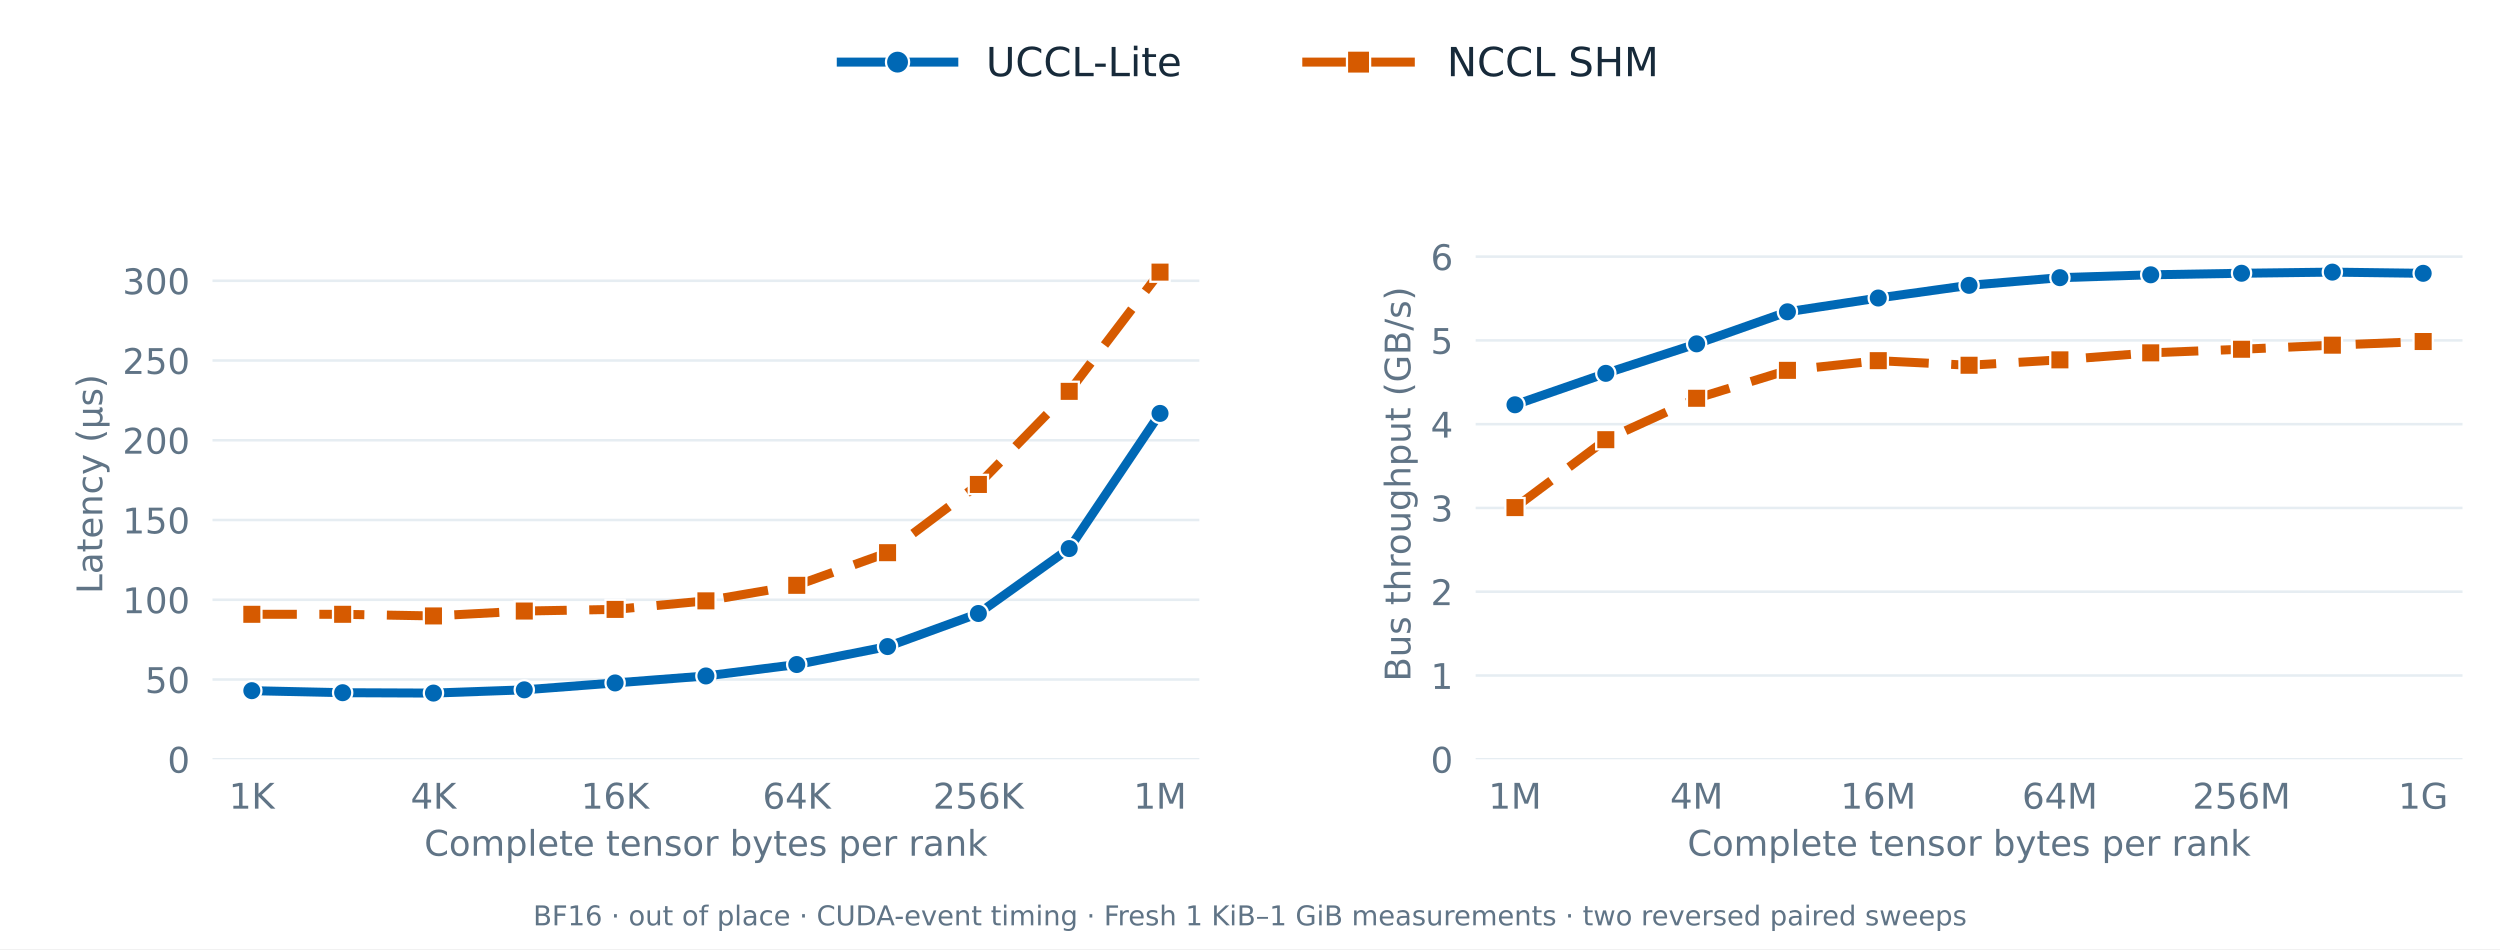
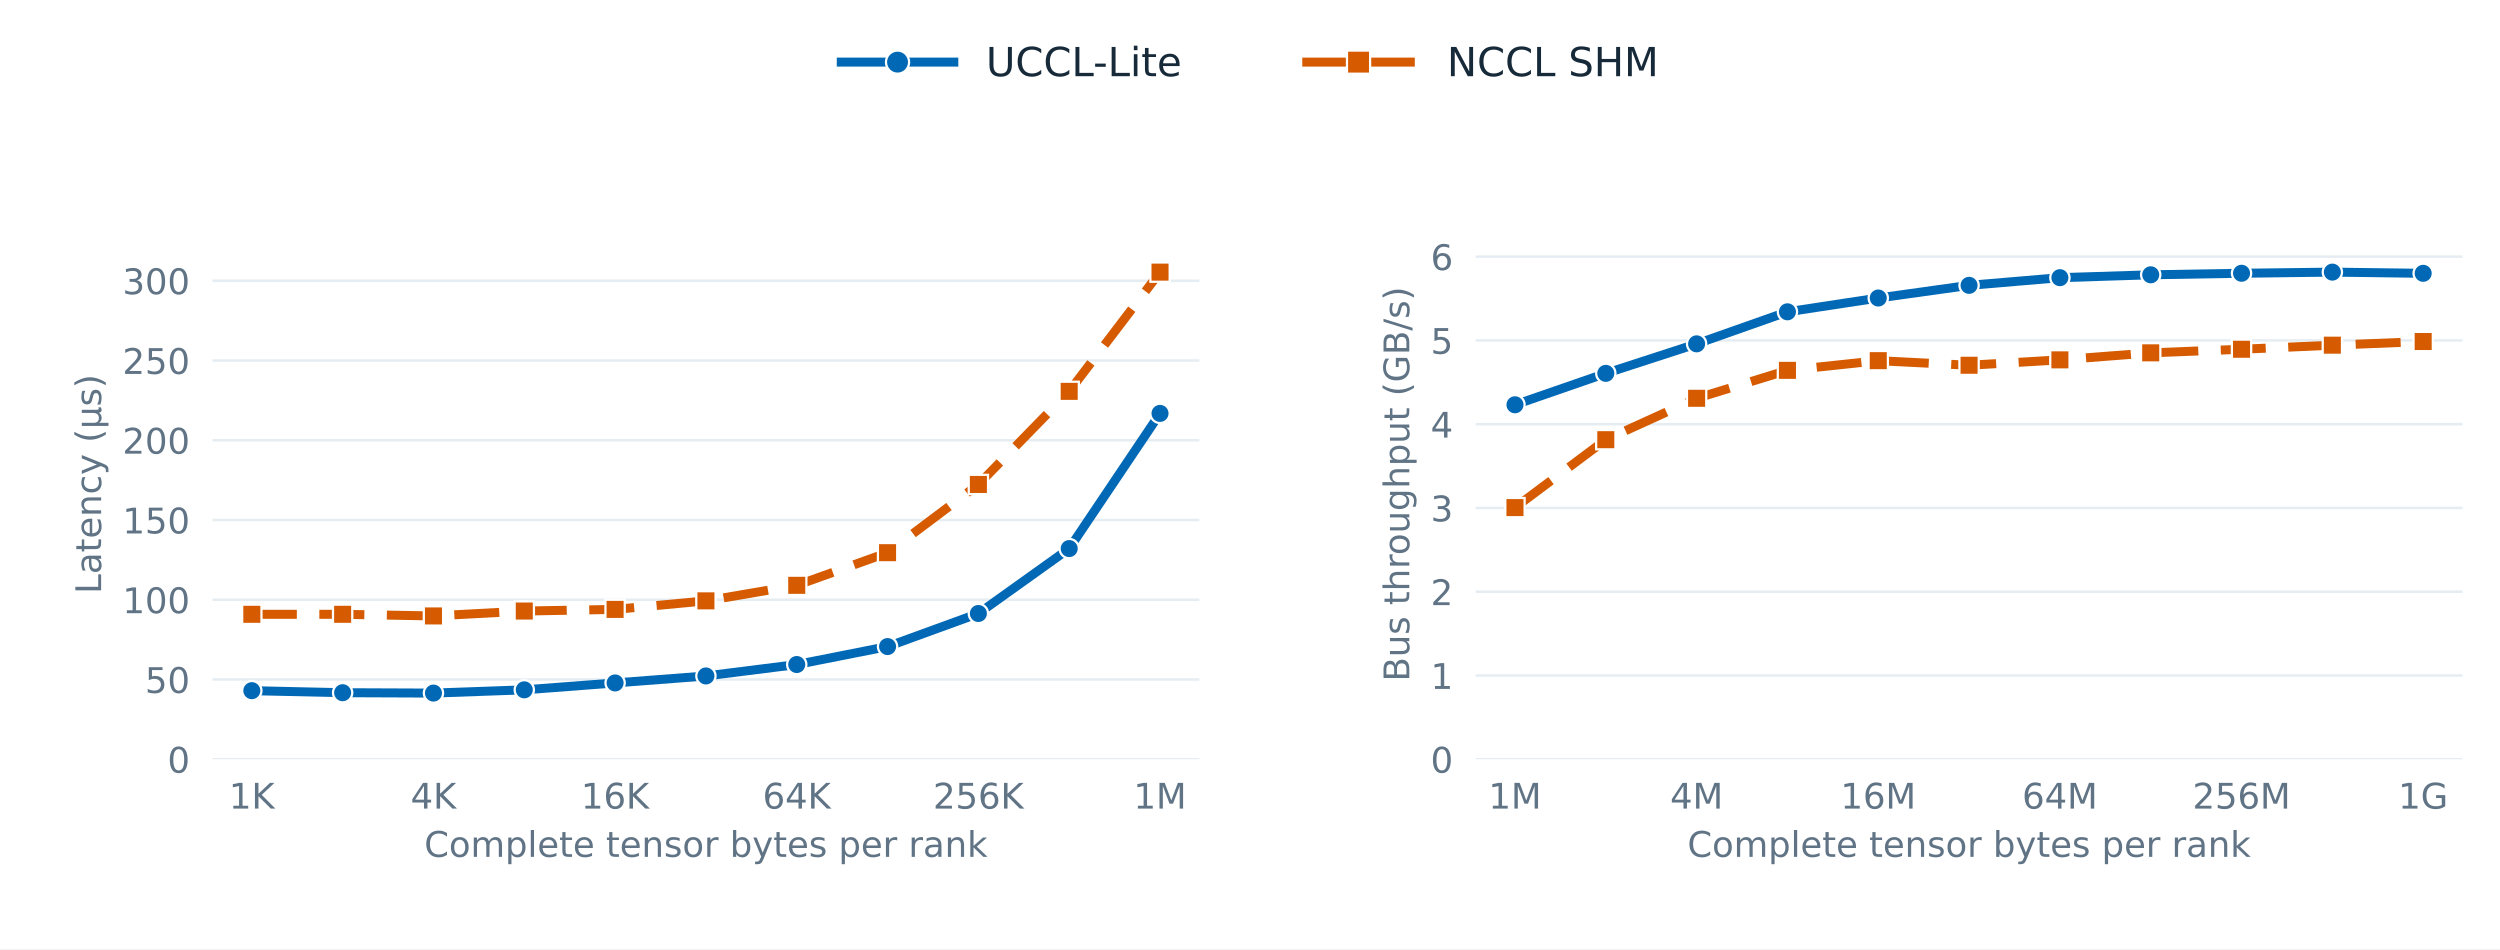
<svg xmlns="http://www.w3.org/2000/svg" xmlns:xlink="http://www.w3.org/1999/xlink" width="777.6pt" height="295.2pt" viewBox="0 0 777.6 295.2" version="1.1">
  <defs>
    <style type="text/css">*{stroke-linejoin: round; stroke-linecap: butt}</style>
  </defs>
  <g id="figure_1">
    <g id="patch_1">
      <path d="M 0 295.2 L 777.6 295.2 L 777.6 0 L 0 0 z " style="fill: #ffffff" />
    </g>
    <g id="axes_1">
      <g id="patch_2">
        <path d="M 66.096 236.16 L 373.043 236.16 L 373.043 64.944 L 66.096 64.944 z " style="fill: #ffffff" />
      </g>
      <g id="matplotlib.axis_1">
        <g id="xtick_1">
          <g id="line2d_1" />
          <g id="text_1">
-             <text style="font-size: 11px; font-family: 'DejaVu Sans'; text-anchor: middle; fill: #607486" x="78.327" y="251.518" transform="rotate(-0 78.32651 251.5183)">1K</text>
+             <text style="font-size: 11px; font-family: 'DejaVu Sans'; text-anchor: middle; fill: #607486" x="78.327" y="251.517" transform="rotate(-0 78.32651 251.5174)">1K</text>
          </g>
        </g>
        <g id="xtick_2">
          <g id="line2d_2" />
          <g id="text_2">
-             <text style="font-size: 11px; font-family: 'DejaVu Sans'; text-anchor: middle; fill: #607486" x="134.824" y="251.518" transform="rotate(-0 134.8238 251.5183)">4K</text>
+             <text style="font-size: 11px; font-family: 'DejaVu Sans'; text-anchor: middle; fill: #607486" x="134.824" y="251.517" transform="rotate(-0 134.8238 251.5174)">4K</text>
          </g>
        </g>
        <g id="xtick_3">
          <g id="line2d_3" />
          <g id="text_3">
-             <text style="font-size: 11px; font-family: 'DejaVu Sans'; text-anchor: middle; fill: #607486" x="191.321" y="251.518" transform="rotate(-0 191.3211 251.5183)">16K</text>
+             <text style="font-size: 11px; font-family: 'DejaVu Sans'; text-anchor: middle; fill: #607486" x="191.321" y="251.517" transform="rotate(-0 191.3211 251.5174)">16K</text>
          </g>
        </g>
        <g id="xtick_4">
          <g id="line2d_4" />
          <g id="text_4">
-             <text style="font-size: 11px; font-family: 'DejaVu Sans'; text-anchor: middle; fill: #607486" x="247.818" y="251.518" transform="rotate(-0 247.8183 251.5183)">64K</text>
+             <text style="font-size: 11px; font-family: 'DejaVu Sans'; text-anchor: middle; fill: #607486" x="247.818" y="251.517" transform="rotate(-0 247.8183 251.5174)">64K</text>
          </g>
        </g>
        <g id="xtick_5">
          <g id="line2d_5" />
          <g id="text_5">
-             <text style="font-size: 11px; font-family: 'DejaVu Sans'; text-anchor: middle; fill: #607486" x="304.316" y="251.518" transform="rotate(-0 304.3156 251.5183)">256K</text>
+             <text style="font-size: 11px; font-family: 'DejaVu Sans'; text-anchor: middle; fill: #607486" x="304.316" y="251.517" transform="rotate(-0 304.3156 251.5174)">256K</text>
          </g>
        </g>
        <g id="xtick_6">
          <g id="line2d_6" />
          <g id="text_6">
-             <text style="font-size: 11px; font-family: 'DejaVu Sans'; text-anchor: middle; fill: #607486" x="360.813" y="251.518" transform="rotate(-0 360.8129 251.5183)">1M</text>
+             <text style="font-size: 11px; font-family: 'DejaVu Sans'; text-anchor: middle; fill: #607486" x="360.813" y="251.517" transform="rotate(-0 360.8129 251.5174)">1M</text>
          </g>
        </g>
        <g id="text_7">
-           <text style="font-size: 11px; font-family: 'DejaVu Sans'; text-anchor: middle; fill: #607486" x="219.57" y="266.164" transform="rotate(-0 219.5697 266.1642)">Complete tensor bytes per rank</text>
+           <text style="font-size: 11px; font-family: 'DejaVu Sans'; text-anchor: middle; fill: #607486" x="219.57" y="266.518" transform="rotate(-0 219.5697 266.5183)">Complete tensor bytes per rank</text>
        </g>
      </g>
      <g id="matplotlib.axis_2">
        <g id="ytick_1">
          <g id="line2d_7">
            <path d="M 66.096 236.16 L 373.043 236.16 " clip-path="url(#pcc9501a2ec)" style="fill: none; stroke: #e6edf2; stroke-width: 0.8; stroke-linecap: square" />
          </g>
          <g id="line2d_8" />
          <g id="text_8">
-             <text style="font-size: 11px; font-family: 'DejaVu Sans'; text-anchor: end; fill: #607486" x="59.096" y="240.339" transform="rotate(-0 59.096 240.3391)">0</text>
+             <text style="font-size: 11px; font-family: 'DejaVu Sans'; text-anchor: end; fill: #607486" x="59.096" y="240.339" transform="rotate(-0 59.096 240.3387)">0</text>
          </g>
        </g>
        <g id="ytick_2">
          <g id="line2d_9">
            <path d="M 66.096 211.354 L 373.043 211.354 " clip-path="url(#pcc9501a2ec)" style="fill: none; stroke: #e6edf2; stroke-width: 0.8; stroke-linecap: square" />
          </g>
          <g id="line2d_10" />
          <g id="text_9">
-             <text style="font-size: 11px; font-family: 'DejaVu Sans'; text-anchor: end; fill: #607486" x="59.096" y="215.533" transform="rotate(-0 59.096 215.5332)">50</text>
+             <text style="font-size: 11px; font-family: 'DejaVu Sans'; text-anchor: end; fill: #607486" x="59.096" y="215.533" transform="rotate(-0 59.096 215.5328)">50</text>
          </g>
        </g>
        <g id="ytick_3">
          <g id="line2d_11">
            <path d="M 66.096 186.548 L 373.043 186.548 " clip-path="url(#pcc9501a2ec)" style="fill: none; stroke: #e6edf2; stroke-width: 0.8; stroke-linecap: square" />
          </g>
          <g id="line2d_12" />
          <g id="text_10">
-             <text style="font-size: 11px; font-family: 'DejaVu Sans'; text-anchor: end; fill: #607486" x="59.096" y="190.727" transform="rotate(-0 59.096 190.7273)">100</text>
+             <text style="font-size: 11px; font-family: 'DejaVu Sans'; text-anchor: end; fill: #607486" x="59.096" y="190.727" transform="rotate(-0 59.096 190.7269)">100</text>
          </g>
        </g>
        <g id="ytick_4">
          <g id="line2d_13">
            <path d="M 66.096 161.742 L 373.043 161.742 " clip-path="url(#pcc9501a2ec)" style="fill: none; stroke: #e6edf2; stroke-width: 0.8; stroke-linecap: square" />
          </g>
          <g id="line2d_14" />
          <g id="text_11">
-             <text style="font-size: 11px; font-family: 'DejaVu Sans'; text-anchor: end; fill: #607486" x="59.096" y="165.921" transform="rotate(-0 59.096 165.9214)">150</text>
+             <text style="font-size: 11px; font-family: 'DejaVu Sans'; text-anchor: end; fill: #607486" x="59.096" y="165.921" transform="rotate(-0 59.096 165.9209)">150</text>
          </g>
        </g>
        <g id="ytick_5">
          <g id="line2d_15">
            <path d="M 66.096 136.936 L 373.043 136.936 " clip-path="url(#pcc9501a2ec)" style="fill: none; stroke: #e6edf2; stroke-width: 0.8; stroke-linecap: square" />
          </g>
          <g id="line2d_16" />
          <g id="text_12">
-             <text style="font-size: 11px; font-family: 'DejaVu Sans'; text-anchor: end; fill: #607486" x="59.096" y="141.115" transform="rotate(-0 59.096 141.1154)">200</text>
+             <text style="font-size: 11px; font-family: 'DejaVu Sans'; text-anchor: end; fill: #607486" x="59.096" y="141.115" transform="rotate(-0 59.096 141.115)">200</text>
          </g>
        </g>
        <g id="ytick_6">
          <g id="line2d_17">
            <path d="M 66.096 112.13 L 373.043 112.13 " clip-path="url(#pcc9501a2ec)" style="fill: none; stroke: #e6edf2; stroke-width: 0.8; stroke-linecap: square" />
          </g>
          <g id="line2d_18" />
          <g id="text_13">
-             <text style="font-size: 11px; font-family: 'DejaVu Sans'; text-anchor: end; fill: #607486" x="59.096" y="116.309" transform="rotate(-0 59.096 116.3095)">250</text>
+             <text style="font-size: 11px; font-family: 'DejaVu Sans'; text-anchor: end; fill: #607486" x="59.096" y="116.309" transform="rotate(-0 59.096 116.3091)">250</text>
          </g>
        </g>
        <g id="ytick_7">
          <g id="line2d_19">
            <path d="M 66.096 87.324 L 373.043 87.324 " clip-path="url(#pcc9501a2ec)" style="fill: none; stroke: #e6edf2; stroke-width: 0.8; stroke-linecap: square" />
          </g>
          <g id="line2d_20" />
          <g id="text_14">
-             <text style="font-size: 11px; font-family: 'DejaVu Sans'; text-anchor: end; fill: #607486" x="59.096" y="91.504" transform="rotate(-0 59.096 91.50357)">300</text>
+             <text style="font-size: 11px; font-family: 'DejaVu Sans'; text-anchor: end; fill: #607486" x="59.096" y="91.503" transform="rotate(-0 59.096 91.50314)">300</text>
          </g>
        </g>
        <g id="text_15">
-           <text style="font-size: 11px; font-family: 'DejaVu Sans'; text-anchor: middle; fill: #607486" x="31.812" y="150.552" transform="rotate(-90 31.81209 150.552)">Latency (µs)</text>
+           <text style="font-size: 11px; font-family: 'DejaVu Sans'; text-anchor: middle; fill: #607486" x="31.457" y="150.552" transform="rotate(-90 31.45717 150.552)">Latency (µs)</text>
        </g>
      </g>
      <g id="line2d_21">
        <path d="M 78.327 191.073 L 106.575 191.073 L 134.824 191.581 L 163.072 190.057 L 191.321 189.549 L 219.57 186.889 L 247.818 182.059 L 276.067 171.907 L 304.316 150.685 L 332.564 121.727 L 360.813 84.641 " clip-path="url(#pcc9501a2ec)" style="fill: none; stroke-dasharray: 14,7; stroke-dashoffset: 0; stroke: #d65a00; stroke-width: 2.8" />
        <defs>
          <path id="mbd1e659322" d="M -3 3 L 3 3 L 3 -3 L -3 -3 z " style="stroke: #ffffff; stroke-width: 0.7; stroke-linejoin: miter" />
        </defs>
        <g clip-path="url(#pcc9501a2ec)">
          <use xlink:href="#mbd1e659322" x="78.327" y="191.073" style="fill: #d65a00; stroke: #ffffff; stroke-width: 0.7; stroke-linejoin: miter" />
          <use xlink:href="#mbd1e659322" x="106.575" y="191.073" style="fill: #d65a00; stroke: #ffffff; stroke-width: 0.7; stroke-linejoin: miter" />
          <use xlink:href="#mbd1e659322" x="134.824" y="191.581" style="fill: #d65a00; stroke: #ffffff; stroke-width: 0.7; stroke-linejoin: miter" />
          <use xlink:href="#mbd1e659322" x="163.072" y="190.057" style="fill: #d65a00; stroke: #ffffff; stroke-width: 0.7; stroke-linejoin: miter" />
          <use xlink:href="#mbd1e659322" x="191.321" y="189.549" style="fill: #d65a00; stroke: #ffffff; stroke-width: 0.7; stroke-linejoin: miter" />
          <use xlink:href="#mbd1e659322" x="219.57" y="186.889" style="fill: #d65a00; stroke: #ffffff; stroke-width: 0.7; stroke-linejoin: miter" />
          <use xlink:href="#mbd1e659322" x="247.818" y="182.059" style="fill: #d65a00; stroke: #ffffff; stroke-width: 0.7; stroke-linejoin: miter" />
          <use xlink:href="#mbd1e659322" x="276.067" y="171.907" style="fill: #d65a00; stroke: #ffffff; stroke-width: 0.7; stroke-linejoin: miter" />
          <use xlink:href="#mbd1e659322" x="304.316" y="150.685" style="fill: #d65a00; stroke: #ffffff; stroke-width: 0.7; stroke-linejoin: miter" />
          <use xlink:href="#mbd1e659322" x="332.564" y="121.727" style="fill: #d65a00; stroke: #ffffff; stroke-width: 0.7; stroke-linejoin: miter" />
          <use xlink:href="#mbd1e659322" x="360.813" y="84.641" style="fill: #d65a00; stroke: #ffffff; stroke-width: 0.7; stroke-linejoin: miter" />
        </g>
      </g>
      <g id="line2d_22">
        <path d="M 78.327 214.827 L 106.575 215.458 L 134.824 215.577 L 163.072 214.569 L 191.321 212.422 L 219.57 210.251 L 247.818 206.695 L 276.067 201.106 L 304.316 190.819 L 332.564 170.625 L 360.813 128.586 " clip-path="url(#pcc9501a2ec)" style="fill: none; stroke: #0068b5; stroke-width: 2.8; stroke-linecap: square" />
        <defs>
          <path id="me8a90994ab" d="M 0 3 C 0.796 3 1.559 2.684 2.121 2.121 C 2.684 1.559 3 0.796 3 0 C 3 -0.796 2.684 -1.559 2.121 -2.121 C 1.559 -2.684 0.796 -3 0 -3 C -0.796 -3 -1.559 -2.684 -2.121 -2.121 C -2.684 -1.559 -3 -0.796 -3 0 C -3 0.796 -2.684 1.559 -2.121 2.121 C -1.559 2.684 -0.796 3 0 3 z " style="stroke: #ffffff; stroke-width: 0.7" />
        </defs>
        <g clip-path="url(#pcc9501a2ec)">
          <use xlink:href="#me8a90994ab" x="78.327" y="214.827" style="fill: #0068b5; stroke: #ffffff; stroke-width: 0.7" />
          <use xlink:href="#me8a90994ab" x="106.575" y="215.458" style="fill: #0068b5; stroke: #ffffff; stroke-width: 0.7" />
          <use xlink:href="#me8a90994ab" x="134.824" y="215.577" style="fill: #0068b5; stroke: #ffffff; stroke-width: 0.7" />
          <use xlink:href="#me8a90994ab" x="163.072" y="214.569" style="fill: #0068b5; stroke: #ffffff; stroke-width: 0.7" />
          <use xlink:href="#me8a90994ab" x="191.321" y="212.422" style="fill: #0068b5; stroke: #ffffff; stroke-width: 0.7" />
          <use xlink:href="#me8a90994ab" x="219.57" y="210.251" style="fill: #0068b5; stroke: #ffffff; stroke-width: 0.7" />
          <use xlink:href="#me8a90994ab" x="247.818" y="206.695" style="fill: #0068b5; stroke: #ffffff; stroke-width: 0.7" />
          <use xlink:href="#me8a90994ab" x="276.067" y="201.106" style="fill: #0068b5; stroke: #ffffff; stroke-width: 0.7" />
          <use xlink:href="#me8a90994ab" x="304.316" y="190.819" style="fill: #0068b5; stroke: #ffffff; stroke-width: 0.7" />
          <use xlink:href="#me8a90994ab" x="332.564" y="170.625" style="fill: #0068b5; stroke: #ffffff; stroke-width: 0.7" />
          <use xlink:href="#me8a90994ab" x="360.813" y="128.586" style="fill: #0068b5; stroke: #ffffff; stroke-width: 0.7" />
        </g>
      </g>
    </g>
    <g id="axes_2">
      <g id="patch_3">
        <path d="M 458.989 236.16 L 765.936 236.16 L 765.936 64.944 L 458.989 64.944 z " style="fill: #ffffff" />
      </g>
      <g id="matplotlib.axis_3">
        <g id="xtick_7">
          <g id="line2d_23" />
          <g id="text_16">
-             <text style="font-size: 11px; font-family: 'DejaVu Sans'; text-anchor: middle; fill: #607486" x="471.219" y="251.518" transform="rotate(-0 471.2191 251.5183)">1M</text>
+             <text style="font-size: 11px; font-family: 'DejaVu Sans'; text-anchor: middle; fill: #607486" x="471.219" y="251.517" transform="rotate(-0 471.2191 251.5174)">1M</text>
          </g>
        </g>
        <g id="xtick_8">
          <g id="line2d_24" />
          <g id="text_17">
-             <text style="font-size: 11px; font-family: 'DejaVu Sans'; text-anchor: middle; fill: #607486" x="527.716" y="251.518" transform="rotate(-0 527.7164 251.5183)">4M</text>
+             <text style="font-size: 11px; font-family: 'DejaVu Sans'; text-anchor: middle; fill: #607486" x="527.716" y="251.517" transform="rotate(-0 527.7164 251.5174)">4M</text>
          </g>
        </g>
        <g id="xtick_9">
          <g id="line2d_25" />
          <g id="text_18">
-             <text style="font-size: 11px; font-family: 'DejaVu Sans'; text-anchor: middle; fill: #607486" x="584.214" y="251.518" transform="rotate(-0 584.2137 251.5183)">16M</text>
+             <text style="font-size: 11px; font-family: 'DejaVu Sans'; text-anchor: middle; fill: #607486" x="584.214" y="251.517" transform="rotate(-0 584.2137 251.5174)">16M</text>
          </g>
        </g>
        <g id="xtick_10">
          <g id="line2d_26" />
          <g id="text_19">
-             <text style="font-size: 11px; font-family: 'DejaVu Sans'; text-anchor: middle; fill: #607486" x="640.711" y="251.518" transform="rotate(-0 640.711 251.5183)">64M</text>
+             <text style="font-size: 11px; font-family: 'DejaVu Sans'; text-anchor: middle; fill: #607486" x="640.711" y="251.517" transform="rotate(-0 640.711 251.5174)">64M</text>
          </g>
        </g>
        <g id="xtick_11">
          <g id="line2d_27" />
          <g id="text_20">
-             <text style="font-size: 11px; font-family: 'DejaVu Sans'; text-anchor: middle; fill: #607486" x="697.208" y="251.518" transform="rotate(-0 697.2082 251.5183)">256M</text>
+             <text style="font-size: 11px; font-family: 'DejaVu Sans'; text-anchor: middle; fill: #607486" x="697.208" y="251.517" transform="rotate(-0 697.2082 251.5174)">256M</text>
          </g>
        </g>
        <g id="xtick_12">
          <g id="line2d_28" />
          <g id="text_21">
-             <text style="font-size: 11px; font-family: 'DejaVu Sans'; text-anchor: middle; fill: #607486" x="753.705" y="251.518" transform="rotate(-0 753.7055 251.5183)">1G</text>
+             <text style="font-size: 11px; font-family: 'DejaVu Sans'; text-anchor: middle; fill: #607486" x="753.705" y="251.517" transform="rotate(-0 753.7055 251.5174)">1G</text>
          </g>
        </g>
        <g id="text_22">
-           <text style="font-size: 11px; font-family: 'DejaVu Sans'; text-anchor: middle; fill: #607486" x="612.462" y="266.164" transform="rotate(-0 612.4623 266.1642)">Complete tensor bytes per rank</text>
+           <text style="font-size: 11px; font-family: 'DejaVu Sans'; text-anchor: middle; fill: #607486" x="612.462" y="266.518" transform="rotate(-0 612.4623 266.5183)">Complete tensor bytes per rank</text>
        </g>
      </g>
      <g id="matplotlib.axis_4">
        <g id="ytick_8">
          <g id="line2d_29">
            <path d="M 458.989 236.16 L 765.936 236.16 " clip-path="url(#pd6201156bf)" style="fill: none; stroke: #e6edf2; stroke-width: 0.8; stroke-linecap: square" />
          </g>
          <g id="line2d_30" />
          <g id="text_23">
-             <text style="font-size: 11px; font-family: 'DejaVu Sans'; text-anchor: end; fill: #607486" x="451.989" y="240.339" transform="rotate(-0 451.9886 240.3391)">0</text>
+             <text style="font-size: 11px; font-family: 'DejaVu Sans'; text-anchor: end; fill: #607486" x="451.989" y="240.339" transform="rotate(-0 451.9886 240.3387)">0</text>
          </g>
        </g>
        <g id="ytick_9">
          <g id="line2d_31">
            <path d="M 458.989 210.103 L 765.936 210.103 " clip-path="url(#pd6201156bf)" style="fill: none; stroke: #e6edf2; stroke-width: 0.8; stroke-linecap: square" />
          </g>
          <g id="line2d_32" />
          <g id="text_24">
-             <text style="font-size: 11px; font-family: 'DejaVu Sans'; text-anchor: end; fill: #607486" x="451.989" y="214.283" transform="rotate(-0 451.9886 214.2826)">1</text>
+             <text style="font-size: 11px; font-family: 'DejaVu Sans'; text-anchor: end; fill: #607486" x="451.989" y="214.282" transform="rotate(-0 451.9886 214.2822)">1</text>
          </g>
        </g>
        <g id="ytick_10">
          <g id="line2d_33">
            <path d="M 458.989 184.047 L 765.936 184.047 " clip-path="url(#pd6201156bf)" style="fill: none; stroke: #e6edf2; stroke-width: 0.8; stroke-linecap: square" />
          </g>
          <g id="line2d_34" />
          <g id="text_25">
-             <text style="font-size: 11px; font-family: 'DejaVu Sans'; text-anchor: end; fill: #607486" x="451.989" y="188.226" transform="rotate(-0 451.9886 188.2261)">2</text>
+             <text style="font-size: 11px; font-family: 'DejaVu Sans'; text-anchor: end; fill: #607486" x="451.989" y="188.226" transform="rotate(-0 451.9886 188.2256)">2</text>
          </g>
        </g>
        <g id="ytick_11">
          <g id="line2d_35">
            <path d="M 458.989 157.99 L 765.936 157.99 " clip-path="url(#pd6201156bf)" style="fill: none; stroke: #e6edf2; stroke-width: 0.8; stroke-linecap: square" />
          </g>
          <g id="line2d_36" />
          <g id="text_26">
-             <text style="font-size: 11px; font-family: 'DejaVu Sans'; text-anchor: end; fill: #607486" x="451.989" y="162.17" transform="rotate(-0 451.9886 162.1695)">3</text>
+             <text style="font-size: 11px; font-family: 'DejaVu Sans'; text-anchor: end; fill: #607486" x="451.989" y="162.169" transform="rotate(-0 451.9886 162.1691)">3</text>
          </g>
        </g>
        <g id="ytick_12">
          <g id="line2d_37">
            <path d="M 458.989 131.934 L 765.936 131.934 " clip-path="url(#pd6201156bf)" style="fill: none; stroke: #e6edf2; stroke-width: 0.8; stroke-linecap: square" />
          </g>
          <g id="line2d_38" />
          <g id="text_27">
-             <text style="font-size: 11px; font-family: 'DejaVu Sans'; text-anchor: end; fill: #607486" x="451.989" y="136.113" transform="rotate(-0 451.9886 136.113)">4</text>
+             <text style="font-size: 11px; font-family: 'DejaVu Sans'; text-anchor: end; fill: #607486" x="451.989" y="136.113" transform="rotate(-0 451.9886 136.1125)">4</text>
          </g>
        </g>
        <g id="ytick_13">
          <g id="line2d_39">
            <path d="M 458.989 105.877 L 765.936 105.877 " clip-path="url(#pd6201156bf)" style="fill: none; stroke: #e6edf2; stroke-width: 0.8; stroke-linecap: square" />
          </g>
          <g id="line2d_40" />
          <g id="text_28">
-             <text style="font-size: 11px; font-family: 'DejaVu Sans'; text-anchor: end; fill: #607486" x="451.989" y="110.056" transform="rotate(-0 451.9886 110.0564)">5</text>
+             <text style="font-size: 11px; font-family: 'DejaVu Sans'; text-anchor: end; fill: #607486" x="451.989" y="110.056" transform="rotate(-0 451.9886 110.056)">5</text>
          </g>
        </g>
        <g id="ytick_14">
          <g id="line2d_41">
            <path d="M 458.989 79.821 L 765.936 79.821 " clip-path="url(#pd6201156bf)" style="fill: none; stroke: #e6edf2; stroke-width: 0.8; stroke-linecap: square" />
          </g>
          <g id="line2d_42" />
          <g id="text_29">
-             <text style="font-size: 11px; font-family: 'DejaVu Sans'; text-anchor: end; fill: #607486" x="451.989" y="84" transform="rotate(-0 451.9886 83.99989)">6</text>
+             <text style="font-size: 11px; font-family: 'DejaVu Sans'; text-anchor: end; fill: #607486" x="451.989" y="83.999" transform="rotate(-0 451.9886 83.99946)">6</text>
          </g>
        </g>
        <g id="text_30">
-           <text style="font-size: 11px; font-family: 'DejaVu Sans'; text-anchor: middle; fill: #607486" x="438.702" y="150.552" transform="rotate(-90 438.7022 150.552)">Bus throughput (GB/s)</text>
+           <text style="font-size: 11px; font-family: 'DejaVu Sans'; text-anchor: middle; fill: #607486" x="438.347" y="150.552" transform="rotate(-90 438.3473 150.552)">Bus throughput (GB/s)</text>
        </g>
      </g>
      <g id="line2d_43">
        <path d="M 471.219 157.881 L 499.468 136.76 L 527.716 123.883 L 555.965 115.193 L 584.214 112.181 L 612.462 113.61 L 640.711 111.929 L 668.96 109.748 L 697.208 108.633 L 725.457 107.365 L 753.705 106.225 " clip-path="url(#pd6201156bf)" style="fill: none; stroke-dasharray: 14,7; stroke-dashoffset: 0; stroke: #d65a00; stroke-width: 2.8" />
        <g clip-path="url(#pd6201156bf)">
          <use xlink:href="#mbd1e659322" x="471.219" y="157.881" style="fill: #d65a00; stroke: #ffffff; stroke-width: 0.7; stroke-linejoin: miter" />
          <use xlink:href="#mbd1e659322" x="499.468" y="136.76" style="fill: #d65a00; stroke: #ffffff; stroke-width: 0.7; stroke-linejoin: miter" />
          <use xlink:href="#mbd1e659322" x="527.716" y="123.883" style="fill: #d65a00; stroke: #ffffff; stroke-width: 0.7; stroke-linejoin: miter" />
          <use xlink:href="#mbd1e659322" x="555.965" y="115.193" style="fill: #d65a00; stroke: #ffffff; stroke-width: 0.7; stroke-linejoin: miter" />
          <use xlink:href="#mbd1e659322" x="584.214" y="112.181" style="fill: #d65a00; stroke: #ffffff; stroke-width: 0.7; stroke-linejoin: miter" />
          <use xlink:href="#mbd1e659322" x="612.462" y="113.61" style="fill: #d65a00; stroke: #ffffff; stroke-width: 0.7; stroke-linejoin: miter" />
          <use xlink:href="#mbd1e659322" x="640.711" y="111.929" style="fill: #d65a00; stroke: #ffffff; stroke-width: 0.7; stroke-linejoin: miter" />
          <use xlink:href="#mbd1e659322" x="668.96" y="109.748" style="fill: #d65a00; stroke: #ffffff; stroke-width: 0.7; stroke-linejoin: miter" />
          <use xlink:href="#mbd1e659322" x="697.208" y="108.633" style="fill: #d65a00; stroke: #ffffff; stroke-width: 0.7; stroke-linejoin: miter" />
          <use xlink:href="#mbd1e659322" x="725.457" y="107.365" style="fill: #d65a00; stroke: #ffffff; stroke-width: 0.7; stroke-linejoin: miter" />
          <use xlink:href="#mbd1e659322" x="753.705" y="106.225" style="fill: #d65a00; stroke: #ffffff; stroke-width: 0.7; stroke-linejoin: miter" />
        </g>
      </g>
      <g id="line2d_44">
        <path d="M 471.219 125.904 L 499.468 116.126 L 527.716 106.95 L 555.965 96.985 L 584.214 92.695 L 612.462 88.753 L 640.711 86.367 L 668.96 85.474 L 697.208 84.994 L 725.457 84.641 L 753.705 85.014 " clip-path="url(#pd6201156bf)" style="fill: none; stroke: #0068b5; stroke-width: 2.8; stroke-linecap: square" />
        <g clip-path="url(#pd6201156bf)">
          <use xlink:href="#me8a90994ab" x="471.219" y="125.904" style="fill: #0068b5; stroke: #ffffff; stroke-width: 0.7" />
          <use xlink:href="#me8a90994ab" x="499.468" y="116.126" style="fill: #0068b5; stroke: #ffffff; stroke-width: 0.7" />
          <use xlink:href="#me8a90994ab" x="527.716" y="106.95" style="fill: #0068b5; stroke: #ffffff; stroke-width: 0.7" />
          <use xlink:href="#me8a90994ab" x="555.965" y="96.985" style="fill: #0068b5; stroke: #ffffff; stroke-width: 0.7" />
          <use xlink:href="#me8a90994ab" x="584.214" y="92.695" style="fill: #0068b5; stroke: #ffffff; stroke-width: 0.7" />
          <use xlink:href="#me8a90994ab" x="612.462" y="88.753" style="fill: #0068b5; stroke: #ffffff; stroke-width: 0.7" />
          <use xlink:href="#me8a90994ab" x="640.711" y="86.367" style="fill: #0068b5; stroke: #ffffff; stroke-width: 0.7" />
          <use xlink:href="#me8a90994ab" x="668.96" y="85.474" style="fill: #0068b5; stroke: #ffffff; stroke-width: 0.7" />
          <use xlink:href="#me8a90994ab" x="697.208" y="84.994" style="fill: #0068b5; stroke: #ffffff; stroke-width: 0.7" />
          <use xlink:href="#me8a90994ab" x="725.457" y="84.641" style="fill: #0068b5; stroke: #ffffff; stroke-width: 0.7" />
          <use xlink:href="#me8a90994ab" x="753.705" y="85.014" style="fill: #0068b5; stroke: #ffffff; stroke-width: 0.7" />
        </g>
      </g>
    </g>
-     <g id="text_31">
-       <text style="font-size: 8.5px; font-family: 'DejaVu Sans'; text-anchor: middle; fill: #607486" x="388.8" y="287.82" transform="rotate(-0 388.8 287.82)">BF16 · out of place · CUDA-event timing · Fresh 1 KiB–1 GiB measurements · two reversed paired sweeps</text>
-     </g>
    <g id="legend_1">
      <g id="line2d_45">
        <path d="M 261.671 19.325 L 279.171 19.325 L 296.671 19.325 " style="fill: none; stroke: #0068b5; stroke-width: 2.8; stroke-linecap: square" />
        <defs>
          <path id="m99c216711a" d="M 0 3.6 C 0.955 3.6 1.87 3.221 2.546 2.546 C 3.221 1.87 3.6 0.955 3.6 0 C 3.6 -0.955 3.221 -1.87 2.546 -2.546 C 1.87 -3.221 0.955 -3.6 0 -3.6 C -0.955 -3.6 -1.87 -3.221 -2.546 -2.546 C -3.221 -1.87 -3.6 -0.955 -3.6 0 C -3.6 0.955 -3.221 1.87 -2.546 2.546 C -1.87 3.221 -0.955 3.6 0 3.6 z " style="stroke: #ffffff; stroke-width: 0.7" />
        </defs>
        <g>
          <use xlink:href="#m99c216711a" x="279.171" y="19.325" style="fill: #0068b5; stroke: #ffffff; stroke-width: 0.7" />
        </g>
      </g>
-       <g id="text_32">
+       <g id="text_31">
        <text style="font-size: 12.5px; font-family: 'DejaVu Sans'; text-anchor: start; fill: #172a3a" x="306.671" y="23.7" transform="rotate(-0 306.6711 23.70005)">UCCL-Lite</text>
      </g>
      <g id="line2d_46">
        <path d="M 405.062 19.325 L 422.562 19.325 L 440.062 19.325 " style="fill: none; stroke-dasharray: 14,7; stroke-dashoffset: 0; stroke: #d65a00; stroke-width: 2.8" />
        <defs>
          <path id="ma80281dc45" d="M -3.6 3.6 L 3.6 3.6 L 3.6 -3.6 L -3.6 -3.6 z " style="stroke: #ffffff; stroke-width: 0.7; stroke-linejoin: miter" />
        </defs>
        <g>
          <use xlink:href="#ma80281dc45" x="422.562" y="19.325" style="fill: #d65a00; stroke: #ffffff; stroke-width: 0.7; stroke-linejoin: miter" />
        </g>
      </g>
-       <g id="text_33">
+       <g id="text_32">
        <text style="font-size: 12.5px; font-family: 'DejaVu Sans'; text-anchor: start; fill: #172a3a" x="450.062" y="23.7" transform="rotate(-0 450.0617 23.70005)">NCCL SHM</text>
      </g>
    </g>
  </g>
  <defs>
    <clipPath id="pcc9501a2ec">
      <rect x="66.096" y="64.944" width="306.947" height="171.216" />
    </clipPath>
    <clipPath id="pd6201156bf">
      <rect x="458.989" y="64.944" width="306.947" height="171.216" />
    </clipPath>
  </defs>
</svg>
